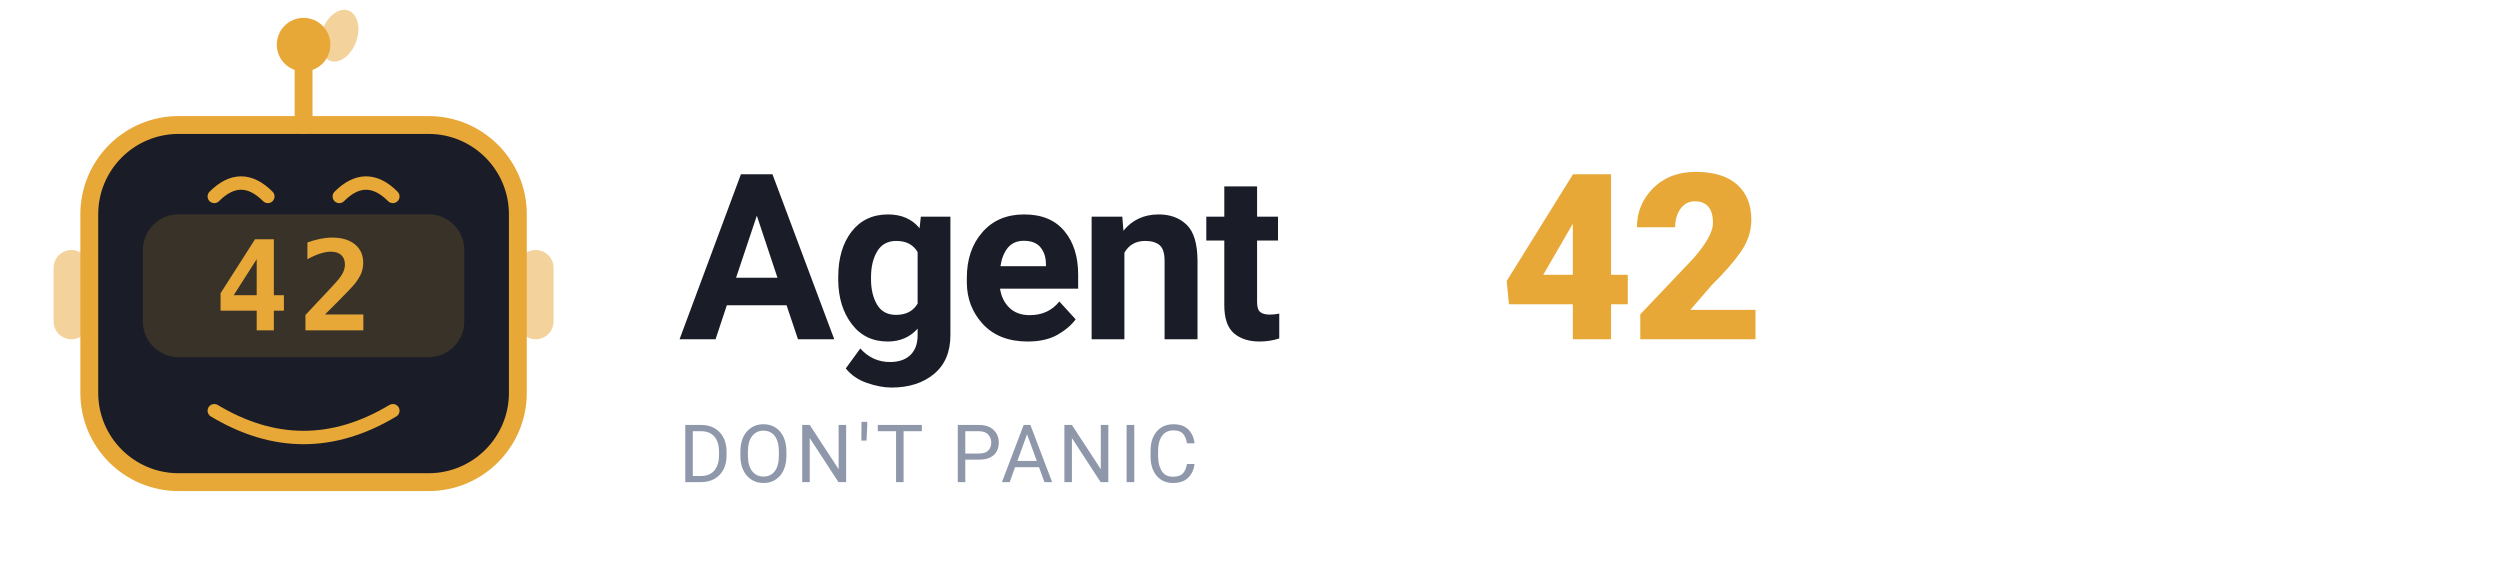
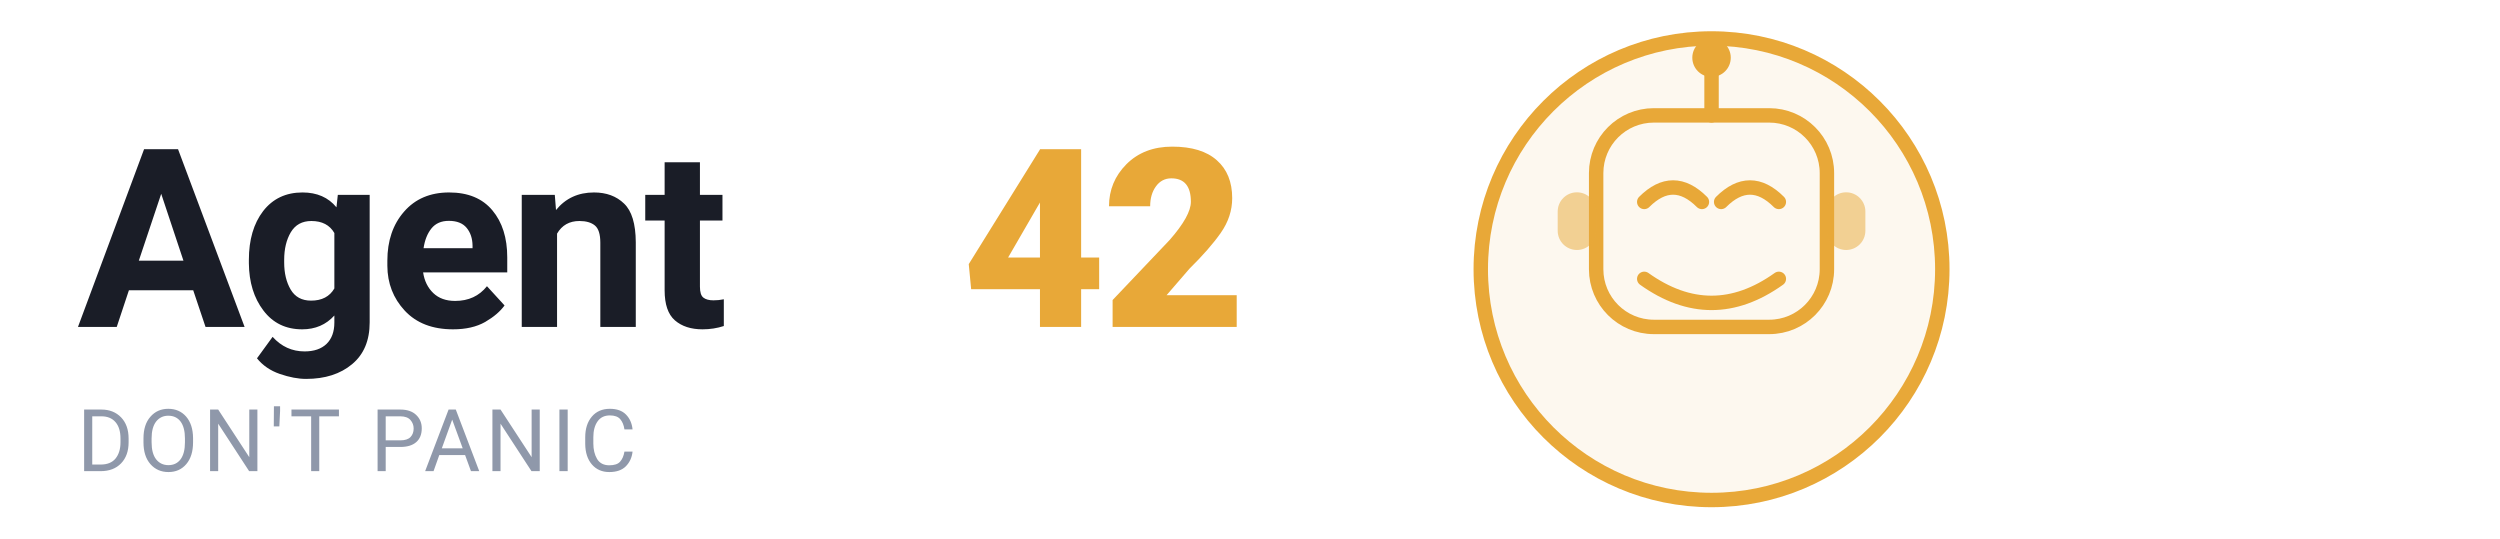
- <svg xmlns="http://www.w3.org/2000/svg" viewBox="0 0 280 64" fill="none">
-   <g transform="translate(4, 2)">
-     <rect x="6" y="12" width="48" height="40" rx="10" fill="#1a1d27" stroke="#E8A838" stroke-width="2" />
-     <line x1="30" y1="12" x2="30" y2="4" stroke="#E8A838" stroke-width="2" stroke-linecap="round" />
-     <circle cx="30" cy="3" r="3" fill="#E8A838" />
-     <rect x="12" y="22" width="36" height="16" rx="4" fill="#E8A838" opacity="0.15" />
-     <text x="20" y="35" font-family="'SF Mono', 'Fira Code', 'Consolas', monospace" font-size="14" font-weight="800" fill="#E8A838" letter-spacing="1">42</text>
-     <path d="M20 20 Q23 17 26 20" fill="none" stroke="#E8A838" stroke-width="1.5" stroke-linecap="round" />
-     <path d="M34 20 Q37 17 40 20" fill="none" stroke="#E8A838" stroke-width="1.5" stroke-linecap="round" />
-     <path d="M20 44 Q30 50 40 44" fill="none" stroke="#E8A838" stroke-width="1.5" stroke-linecap="round" />
-     <rect x="2" y="26" width="4" height="10" rx="2" fill="#E8A838" opacity="0.5" />
-     <rect x="54" y="26" width="4" height="10" rx="2" fill="#E8A838" opacity="0.5" />
-     <ellipse cx="34" cy="2" rx="2" ry="3" fill="#E8A838" opacity="0.5" transform="rotate(20 34 2)" />
+ <svg xmlns="http://www.w3.org/2000/svg" viewBox="0 0 260 56" fill="none">
+   <text x="8" y="34" font-family="-apple-system, BlinkMacSystemFont, 'Segoe UI', Roboto, sans-serif" font-size="26" font-weight="600" fill="#1a1d27" letter-spacing="-0.5">Agent</text>
+   <text x="100" y="34" font-family="-apple-system, BlinkMacSystemFont, 'Segoe UI', Roboto, sans-serif" font-size="26" font-weight="800" fill="#E8A838" letter-spacing="-0.5">42</text>
+   <text x="8" y="49" font-family="-apple-system, BlinkMacSystemFont, 'Segoe UI', Roboto, sans-serif" font-size="9" fill="#8f98aa" letter-spacing="0.5">DON'T PANIC</text>
+   <g transform="translate(152, 2)">
+     <circle cx="26" cy="26" r="24" fill="#E8A838" fill-opacity="0.08" stroke="#E8A838" stroke-width="1.5" />
+     <line x1="26" y1="10" x2="26" y2="5" stroke="#E8A838" stroke-width="1.5" stroke-linecap="round" />
+     <circle cx="26" cy="4" r="2" fill="#E8A838" />
+     <rect x="14" y="10" width="24" height="22" rx="6" fill="none" stroke="#E8A838" stroke-width="1.5" />
+     <path d="M19 19 Q22 16 25 19" fill="none" stroke="#E8A838" stroke-width="1.5" stroke-linecap="round" />
+     <path d="M27 19 Q30 16 33 19" fill="none" stroke="#E8A838" stroke-width="1.5" stroke-linecap="round" />
+     <path d="M19 27 Q26 32 33 27" fill="none" stroke="#E8A838" stroke-width="1.5" stroke-linecap="round" />
+     <rect x="10" y="18" width="4" height="6" rx="2" fill="#E8A838" opacity="0.5" />
+     <rect x="38" y="18" width="4" height="6" rx="2" fill="#E8A838" opacity="0.5" />
  </g>
-   <text x="76" y="38" font-family="-apple-system, BlinkMacSystemFont, 'Segoe UI', Roboto, sans-serif" font-size="26" font-weight="600" fill="#1a1d27" letter-spacing="-0.5">Agent</text>
-   <text x="168" y="38" font-family="-apple-system, BlinkMacSystemFont, 'Segoe UI', Roboto, sans-serif" font-size="26" font-weight="800" fill="#E8A838" letter-spacing="-0.5">42</text>
-   <text x="76" y="54" font-family="-apple-system, BlinkMacSystemFont, 'Segoe UI', Roboto, sans-serif" font-size="9" fill="#8f98aa" letter-spacing="0.5">DON'T PANIC</text>
</svg>
